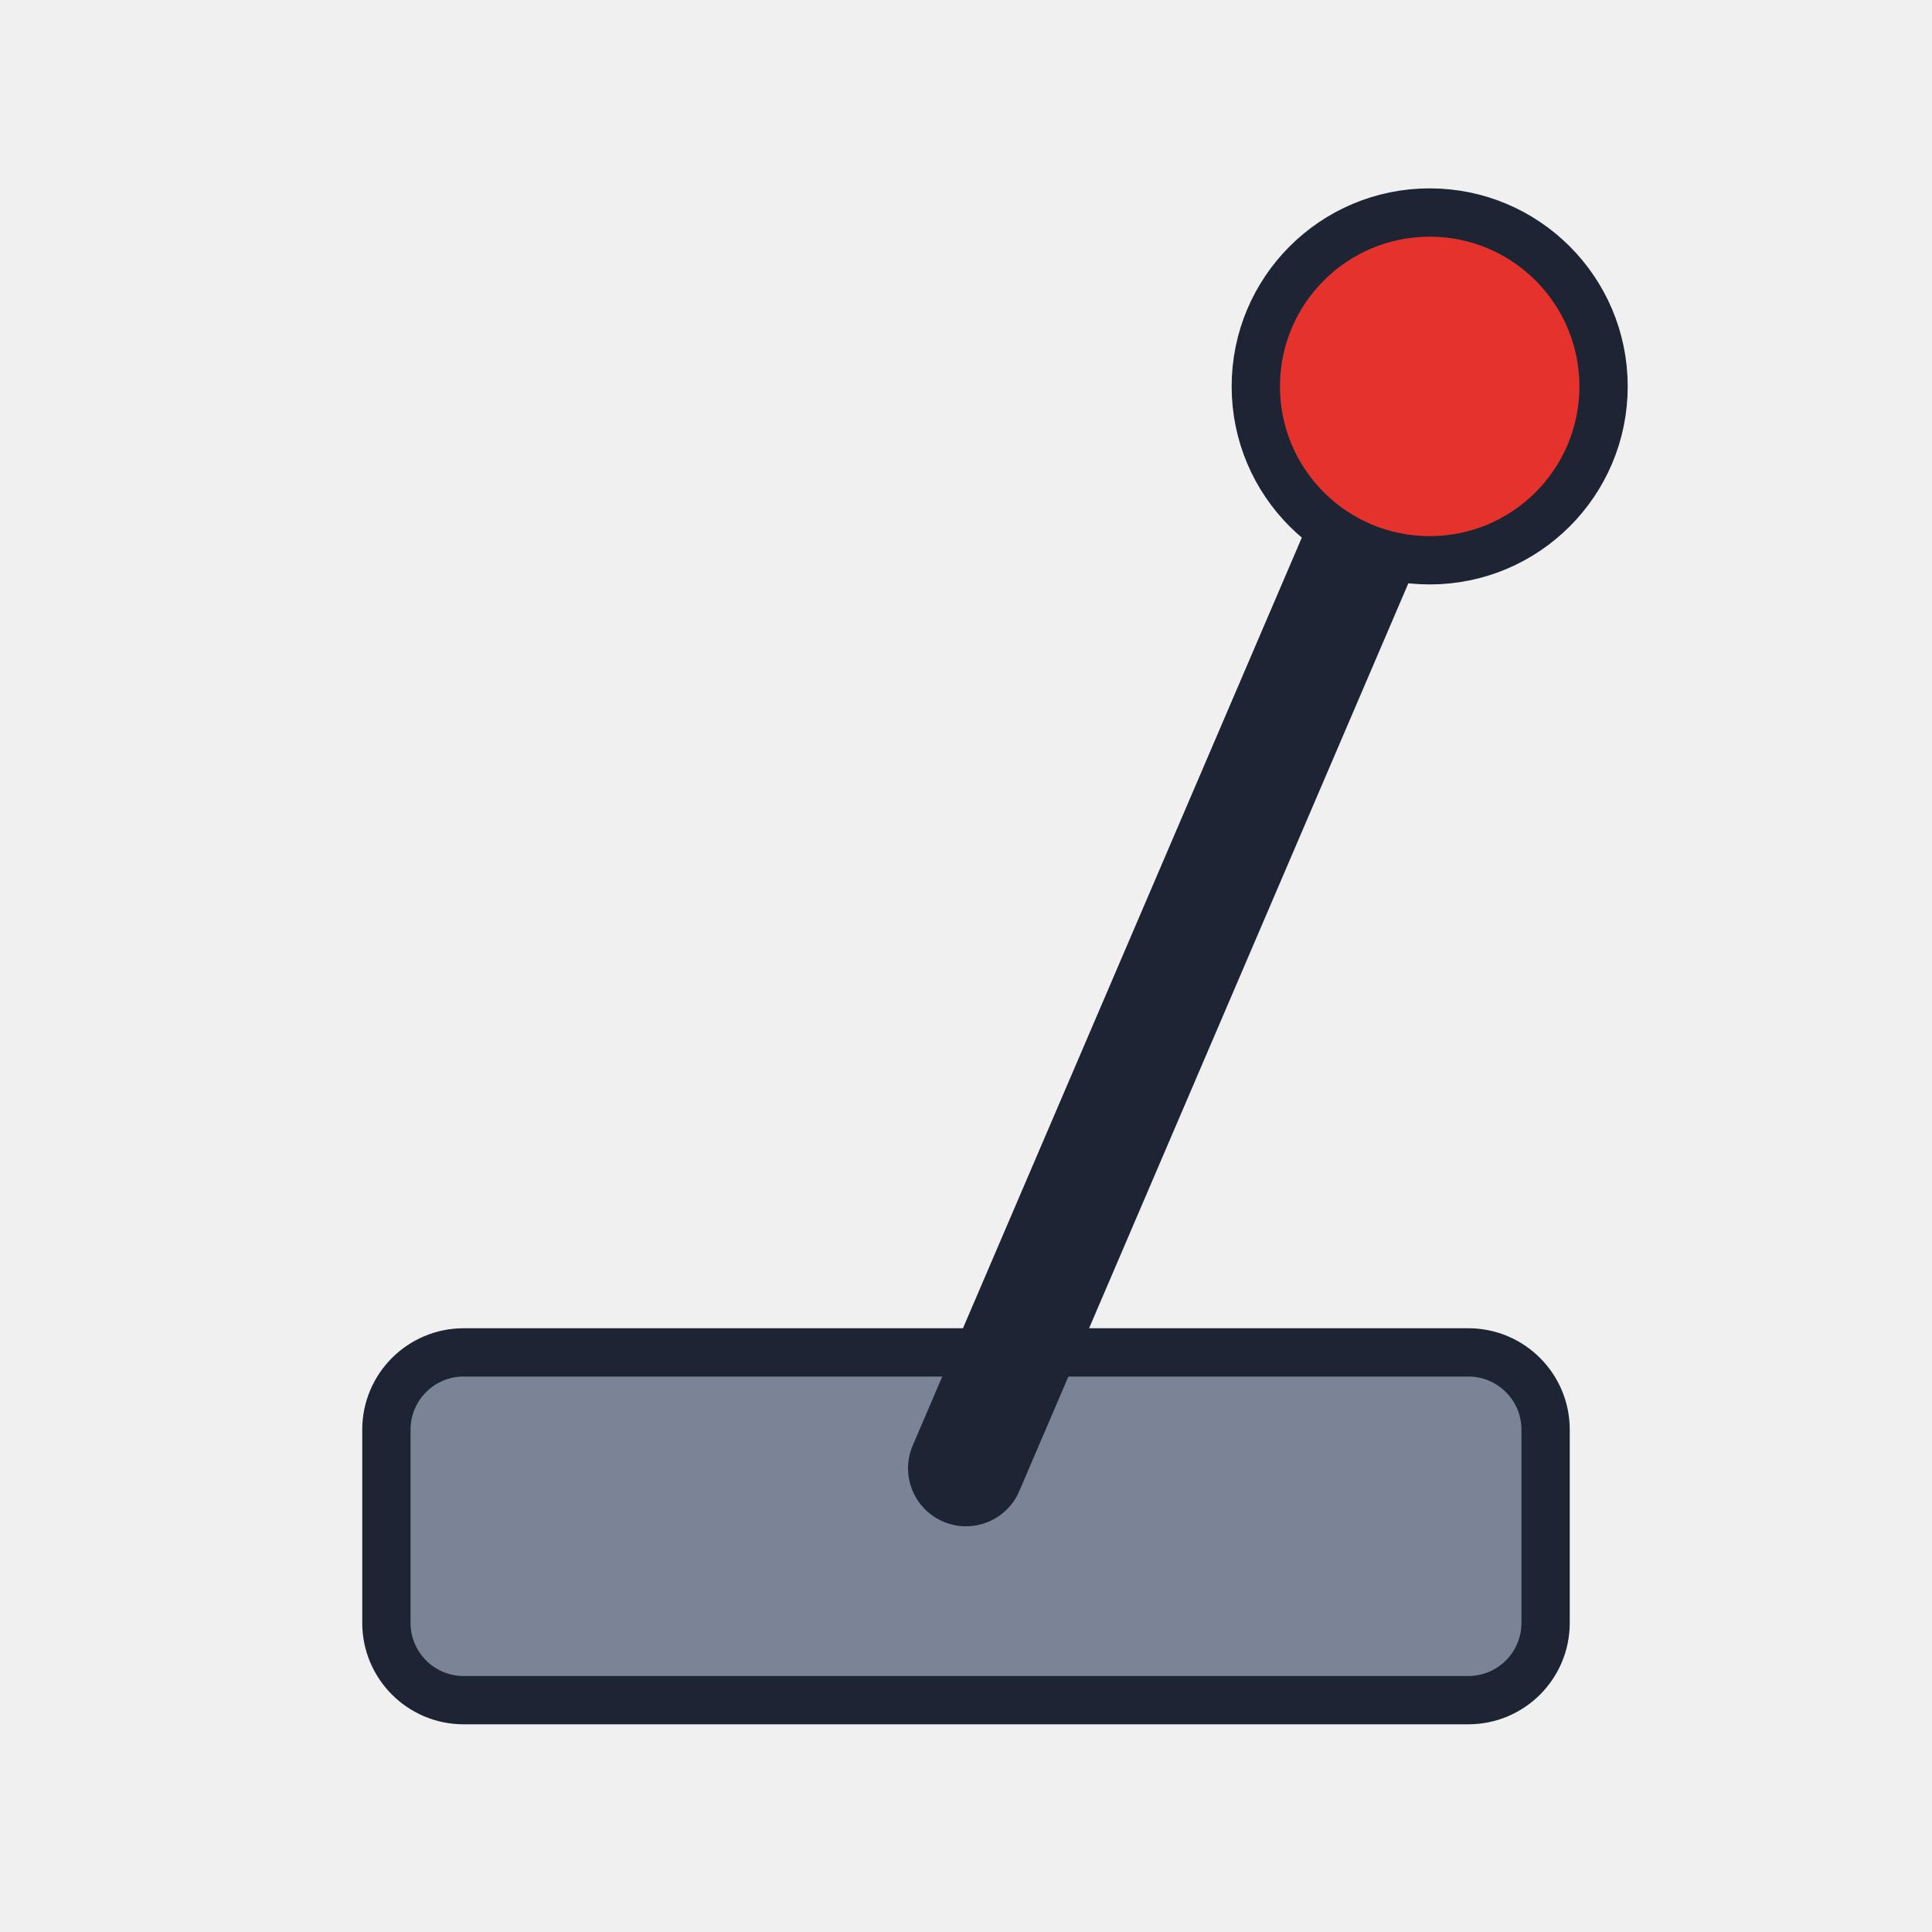
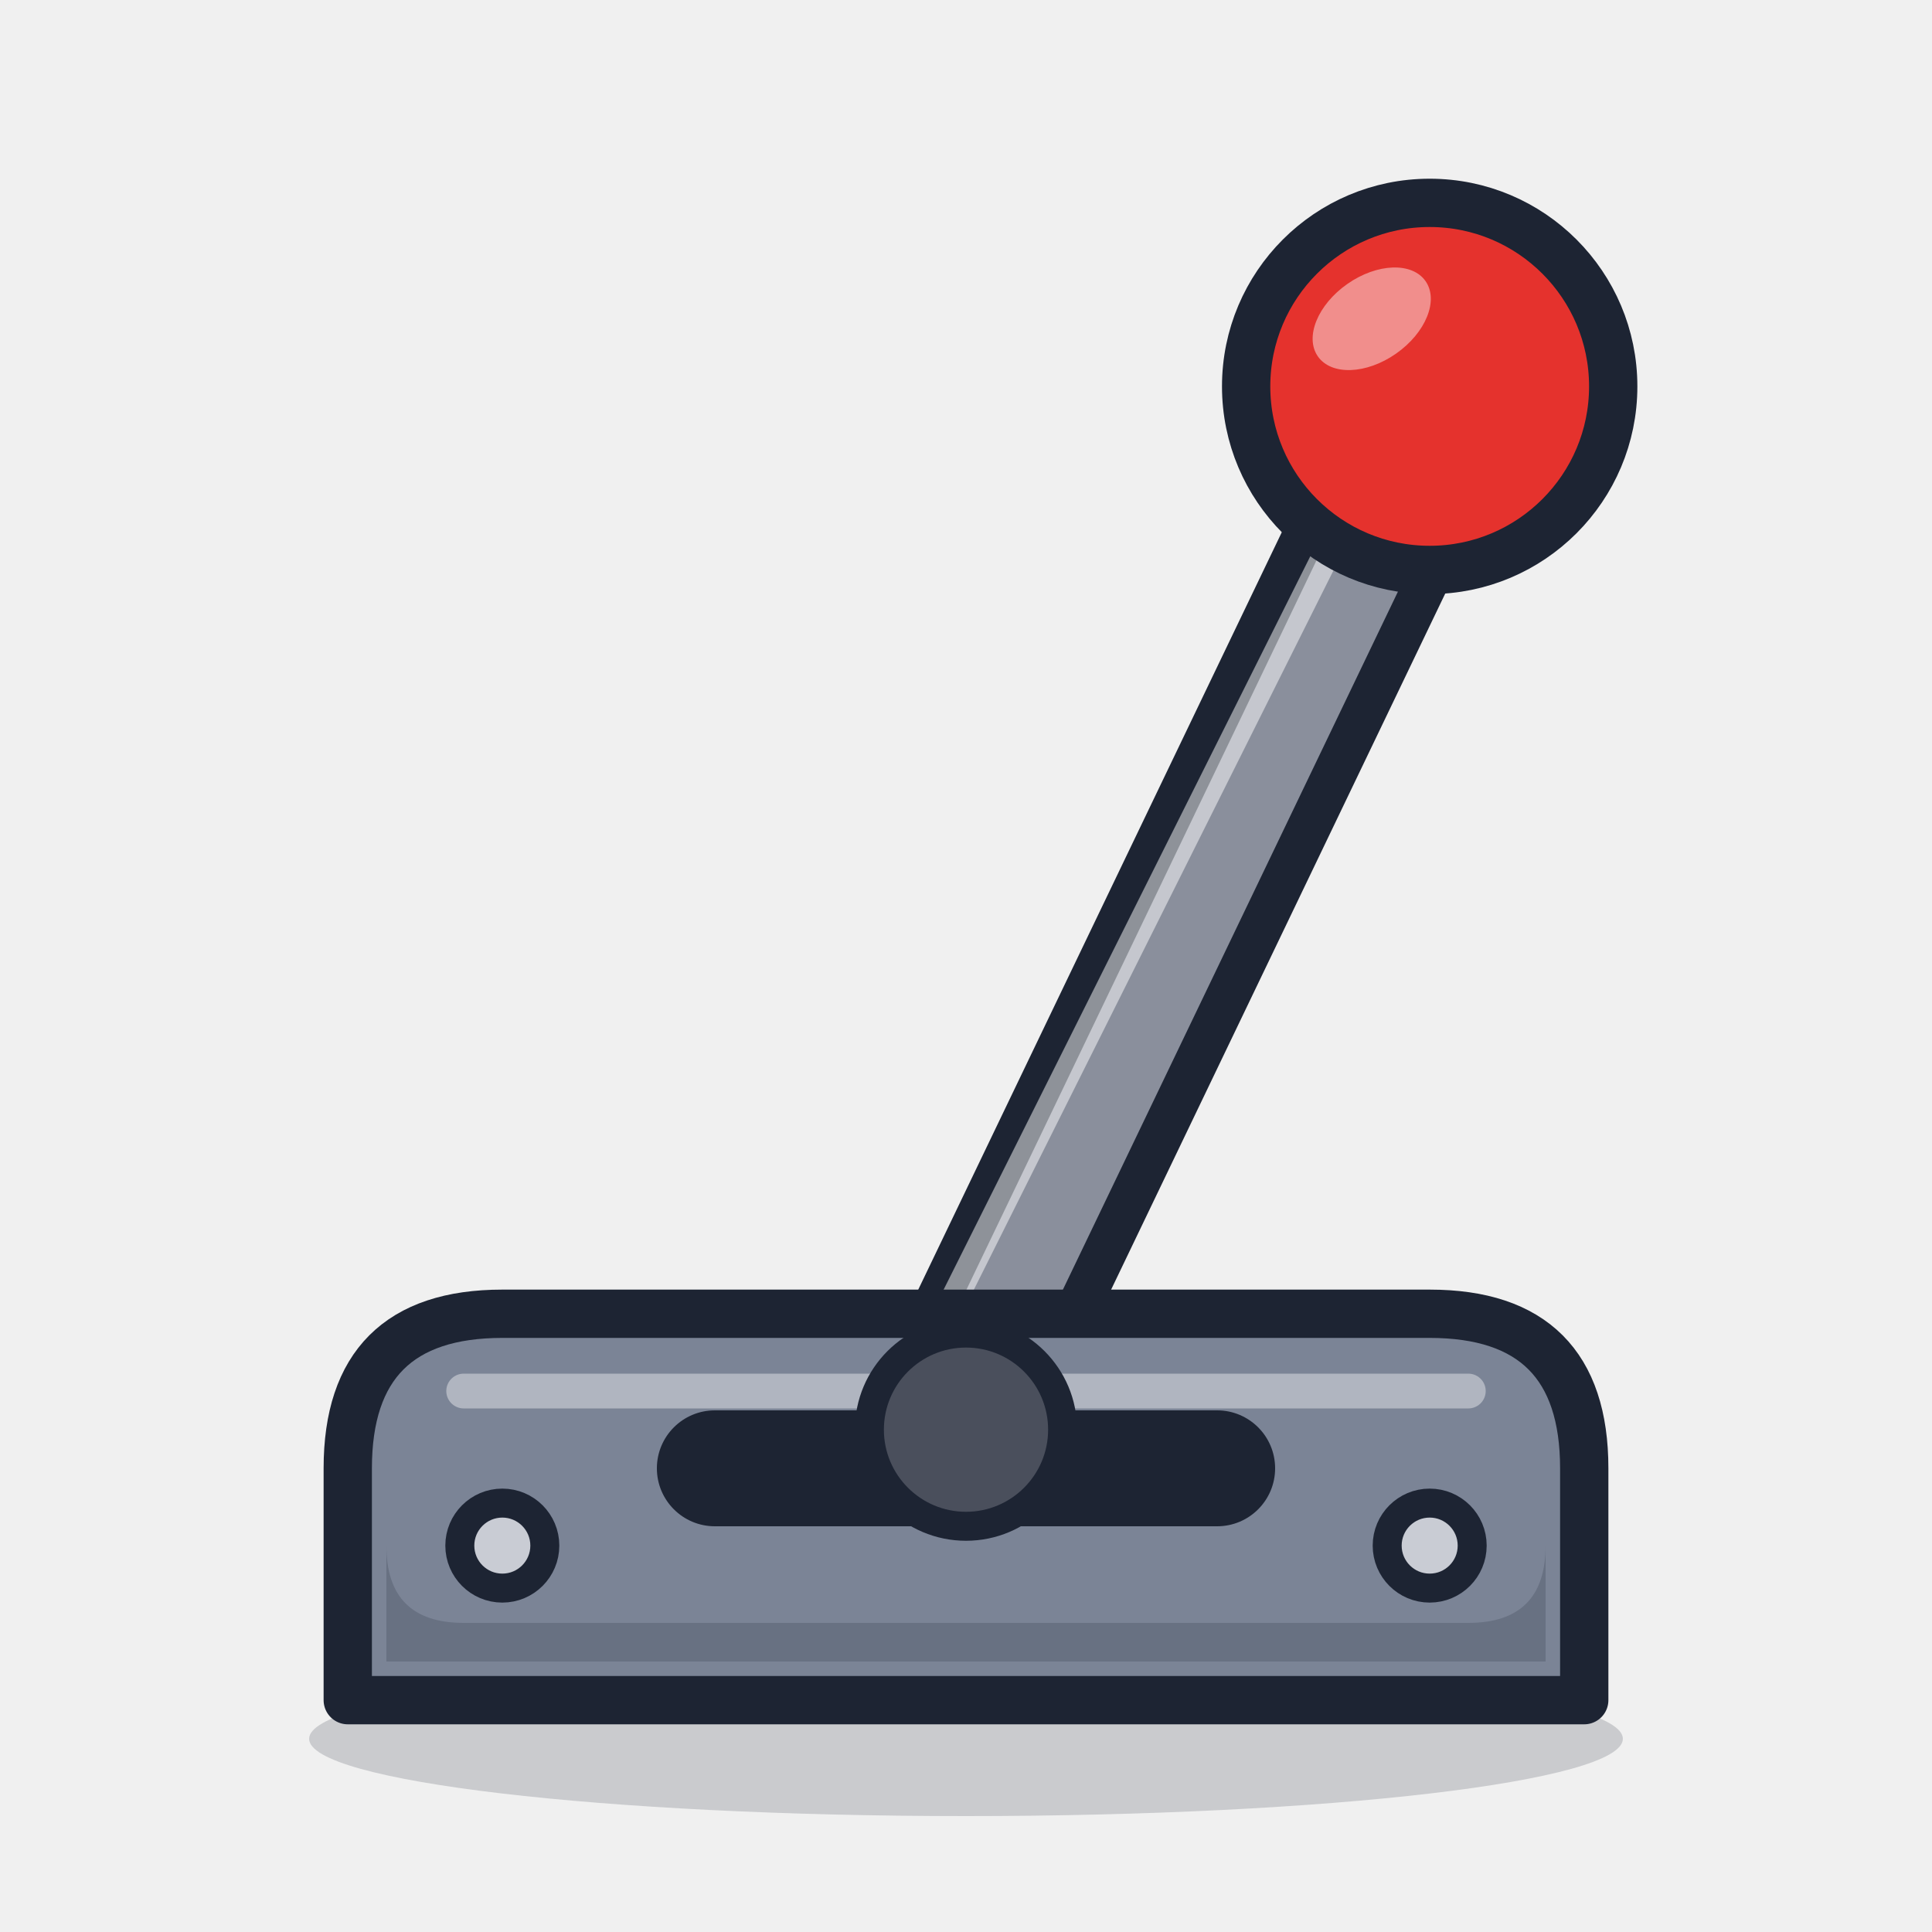
<svg xmlns="http://www.w3.org/2000/svg" viewBox="0 0 100 100" width="512" height="512">
-   <rect x="20" y="70" width="60" height="18" rx="4" fill="#7b8496" stroke="#1d2433" stroke-width="2.5" />
-   <line x1="50" y1="76" x2="74" y2="20" stroke="#1d2433" stroke-width="6" stroke-linecap="round" />
-   <circle cx="74" cy="20" r="9" fill="#e5322d" stroke="#1d2433" stroke-width="2.5" />
+   <ellipse cx="50" cy="90" rx="34" ry="4" fill="#1d2433" opacity=".18" />
+   <line x1="50" y1="72" x2="74" y2="22" stroke="#1d2433" stroke-width="9" stroke-linecap="round" />
+   <line x1="50" y1="72" x2="74" y2="22" stroke="#8a8f9c" stroke-width="4.5" stroke-linecap="round" />
+   <line x1="49" y1="68" x2="71" y2="24" stroke="#fff" stroke-opacity=".5" stroke-width="1.4" stroke-linecap="round" />
+   <circle cx="74" cy="20" r="9.5" fill="#e5322d" stroke="#1d2433" stroke-width="2.5" stroke-linejoin="round" />
+   <path d="M74 29.5 A9.5 9.5 0 0 0 83.5 20 A11 8 0 0 1 68 28 Z" fill="#1d2433" opacity=".2" />
+   <ellipse cx="71" cy="16.5" rx="3.4" ry="2.2" transform="rotate(-35 71 16.5)" fill="#fff" opacity=".45" />
+   <path d="M18 88 V76 Q18 68 26 68 H74 Q82 68 82 76 V88 Z" fill="#7b8496" stroke="#1d2433" stroke-width="2.5" stroke-linejoin="round" />
+   <rect x="34" y="73" width="32" height="6" rx="3" fill="#1d2433" />
+   <path d="M20 86 H80 V80 Q80 84 76 84 H24 Q20 84 20 80 Z" fill="#1d2433" opacity=".2" />
+   <path d="M24 72 H76" stroke="#fff" stroke-opacity=".4" stroke-width="1.8" stroke-linecap="round" />
+   <circle cx="26" cy="80" r="2.2" fill="#c9ccd4" stroke="#1d2433" stroke-width="1.5" stroke-linejoin="round" />
+   <circle cx="74" cy="80" r="2.2" fill="#c9ccd4" stroke="#1d2433" stroke-width="1.5" stroke-linejoin="round" />
+   <circle cx="50" cy="74" r="5" fill="#4a4f5c" stroke="#1d2433" stroke-width="1.5" stroke-linejoin="round" />
</svg>
